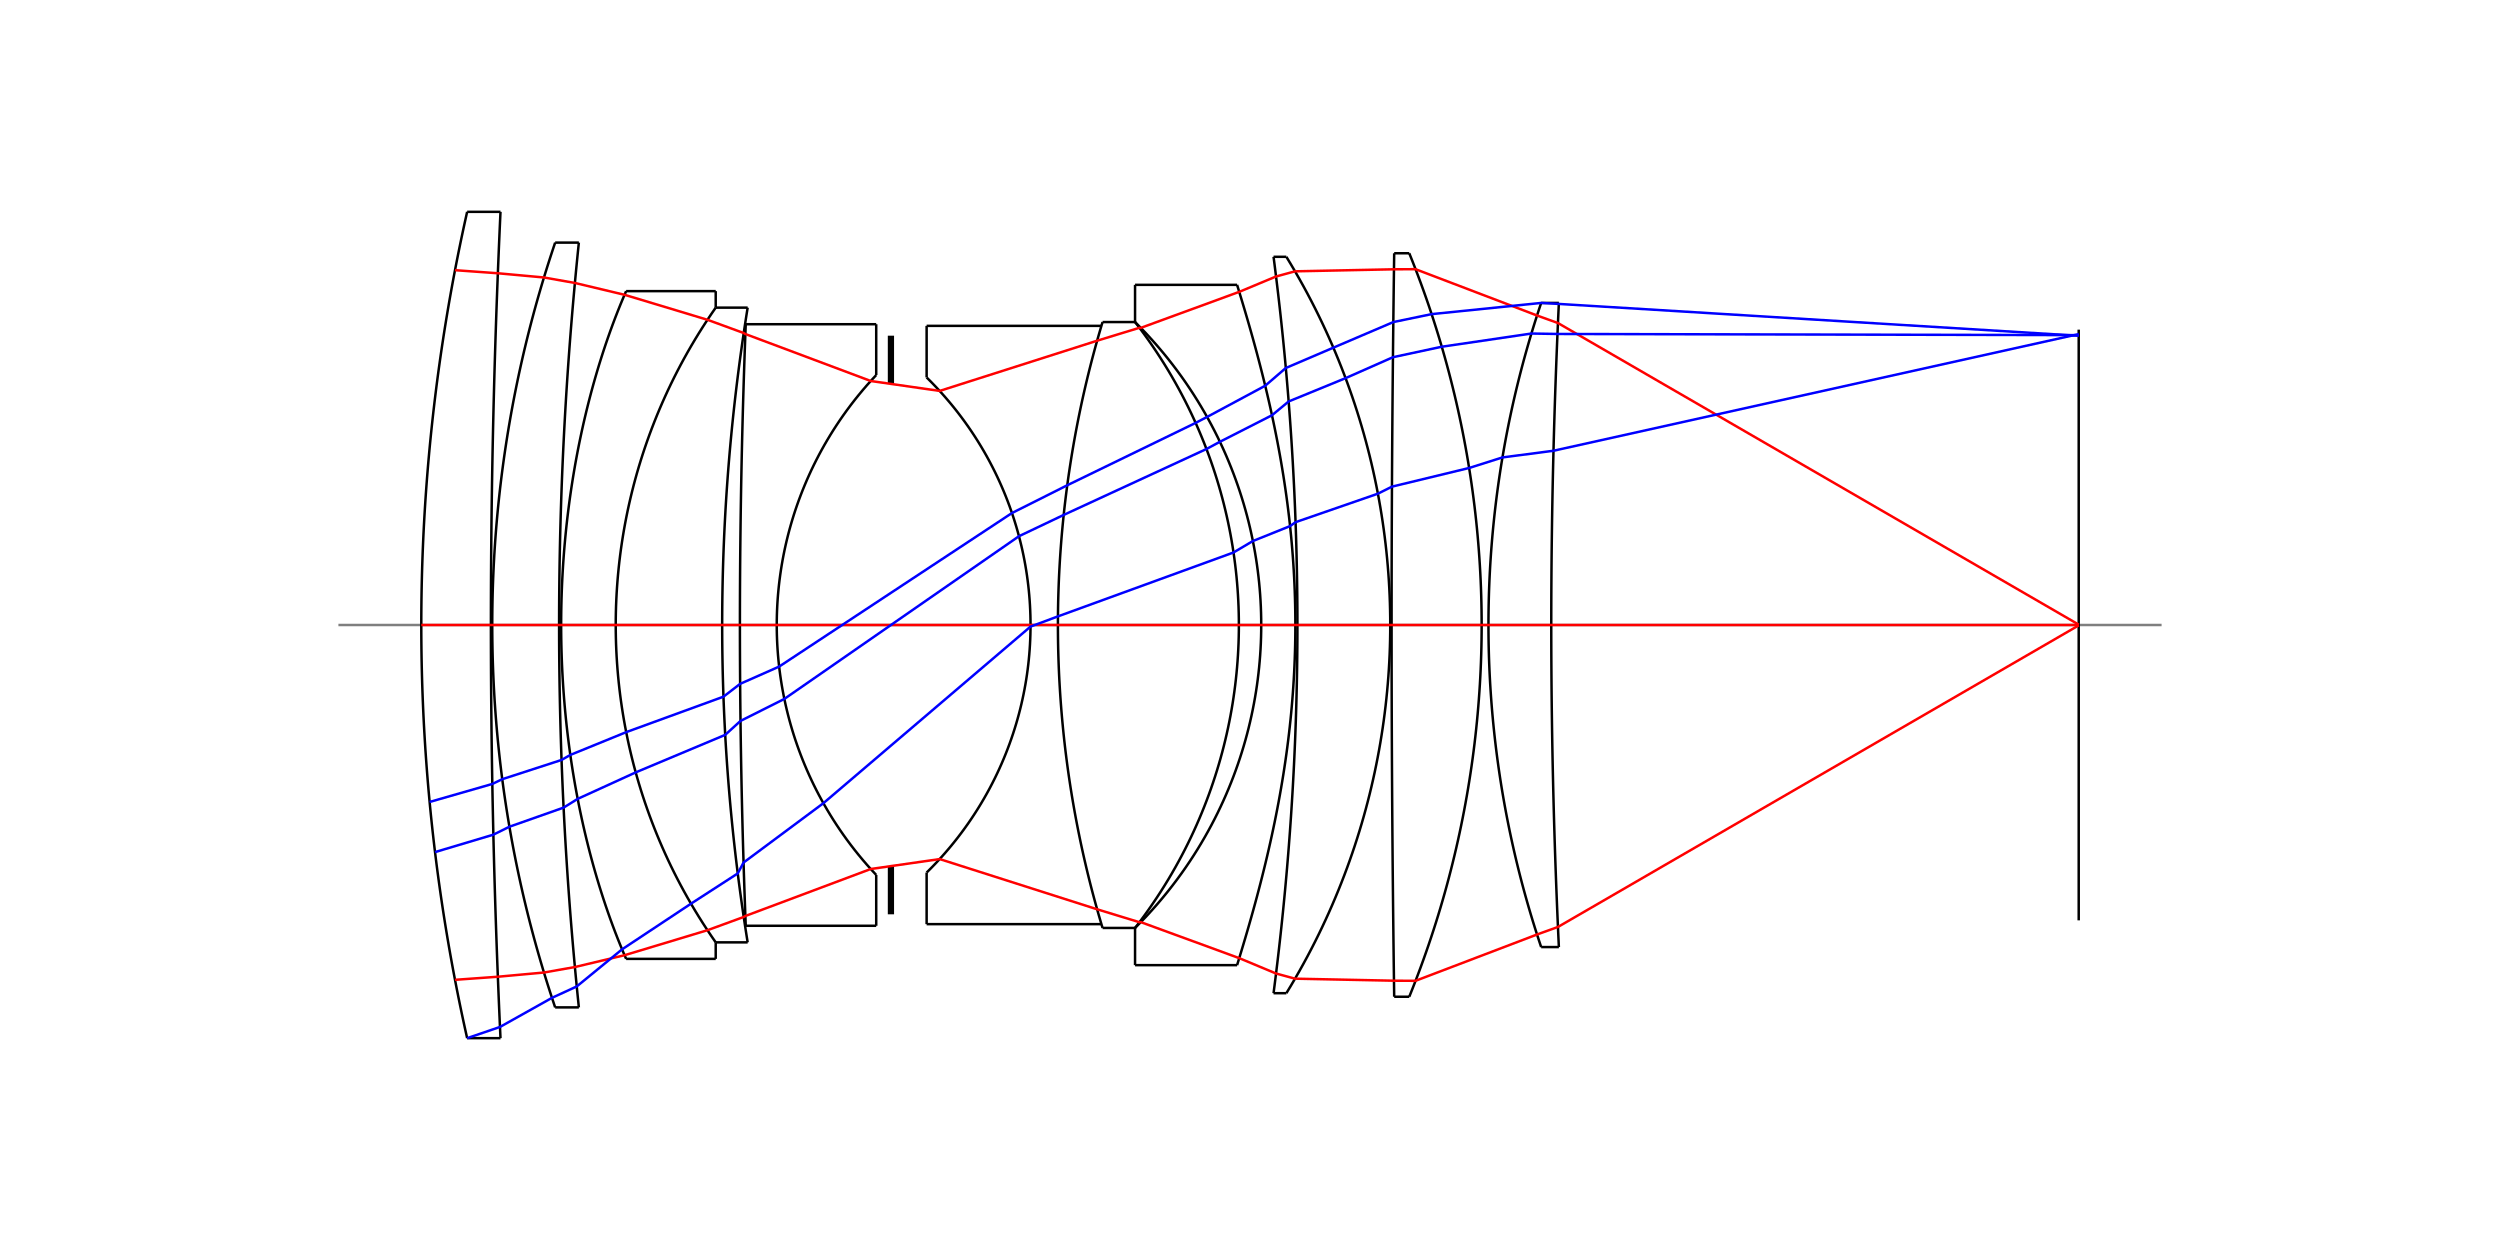
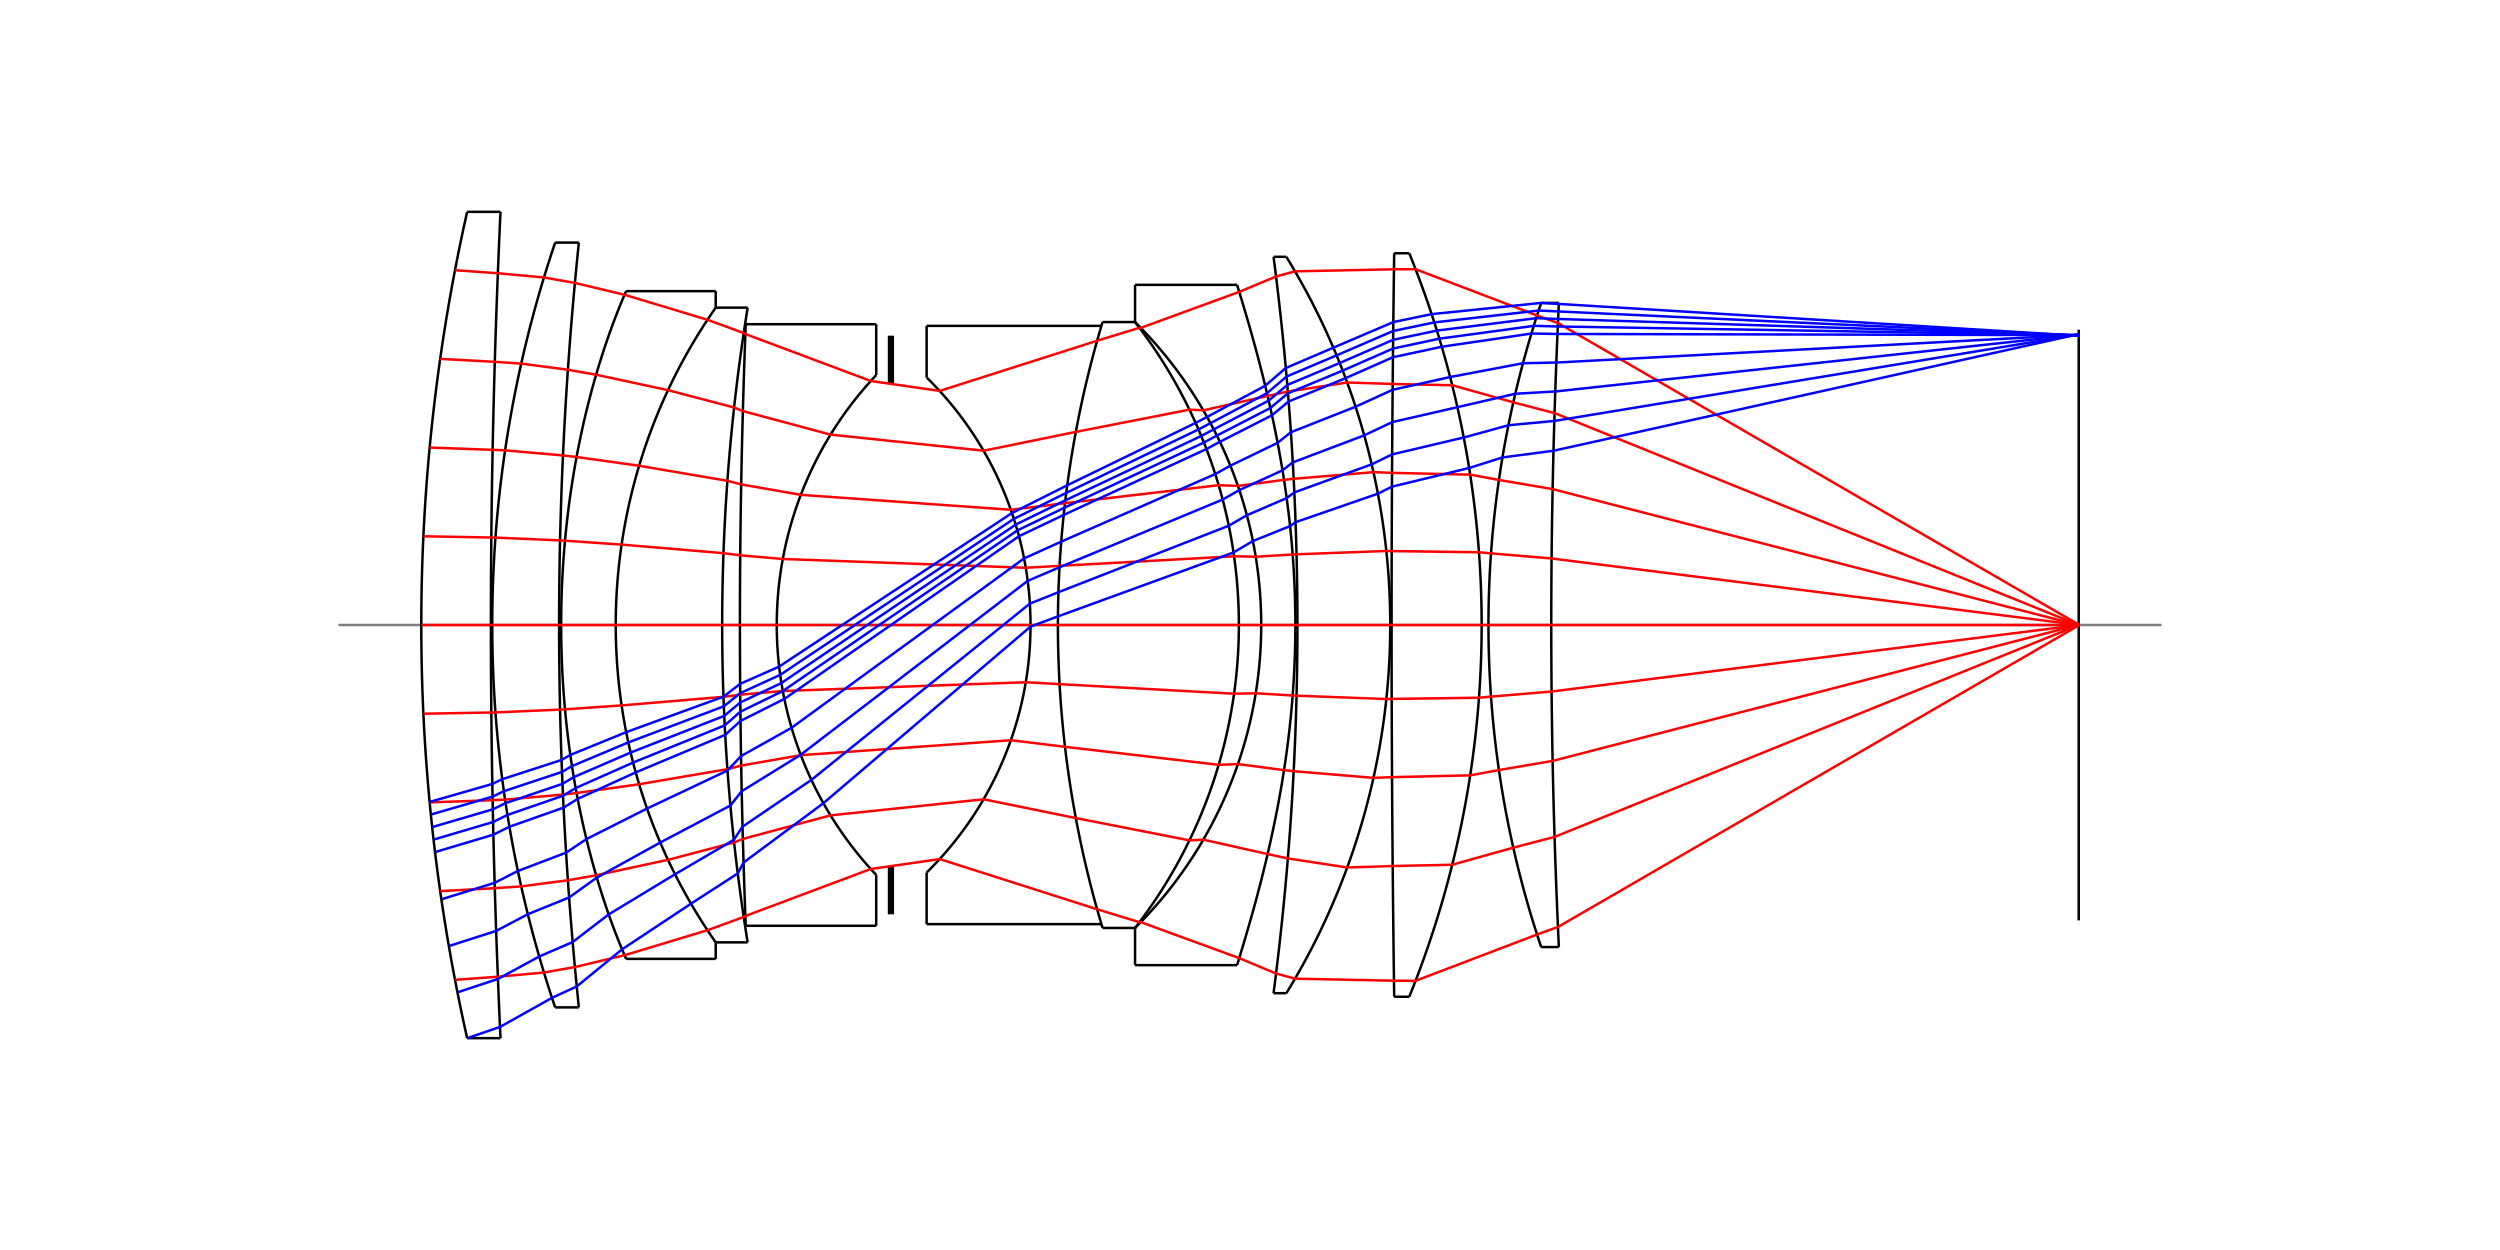
<svg xmlns="http://www.w3.org/2000/svg" width="1000px" height="500px" version="1.1">
  <rect x="0" y="0" width="1000" height="500" fill="#ffffff" />
  <defs>
    <g id="dot">
      <line x1="1" y1="1" x2="0" y2="0" />
    </g>
    <g id="cross">
      <line x1="-3" y1="0" x2="3" y2="0" />
      <line x1="0" y1="-3" x2="0" y2="3" />
    </g>
    <g id="square">
      <line x1="-3" y1="-3" x2="-3" y2="3" />
      <line x1="-3" y1="3" x2="3" y2="3" />
      <line x1="3" y1="3" x2="3" y2="-3" />
      <line x1="3" y1="-3" x2="-3" y2="-3" />
    </g>
    <g id="round">
      <ellipse cx="0" cy="0" rx="3" ry="3" fill="none" />
    </g>
    <g id="triangle">
      <line x1="0" y1="-3" x2="-3" y2="3" />
      <line x1="-3" y1="3" x2="3" y2="3" />
      <line x1="0" y1="-3" x2="3" y2="3" />
    </g>
  </defs>
  <line x1="135.365" y1="250" x2="864.635" y2="250" stroke="#7f7f7f" />
  <line x1="356.372" y1="153.563" x2="356.372" y2="134.275" stroke="#000000" stroke-width="2.5" />
  <line x1="356.372" y1="346.437" x2="356.372" y2="365.725" stroke="#000000" stroke-width="2.5" />
  <polyline fill="none" stroke="#000000" points="186.858,415.264 186.123,411.959 185.403,408.654 184.699,405.348 184.011,402.043 183.338,398.738 182.68,395.432 182.037,392.127 181.41,388.822 180.798,385.517 180.202,382.211 179.62,378.906 179.054,375.601 178.503,372.295 177.967,368.99 177.446,365.685 176.94,362.38 176.449,359.074 175.973,355.769 175.512,352.464 175.066,349.158 174.635,345.853 174.218,342.548 173.817,339.243 173.43,335.937 173.058,332.632 172.701,329.327 172.358,326.021 172.03,322.716 171.717,319.411 171.419,316.106 171.135,312.8 170.866,309.495 170.612,306.19 170.372,302.885 170.146,299.579 169.936,296.274 169.74,292.969 169.558,289.663 169.391,286.358 169.239,283.053 169.101,279.748 168.978,276.442 168.869,273.137 168.775,269.832 168.695,266.526 168.63,263.221 168.579,259.916 168.543,256.611 168.521,253.305 168.514,250 168.521,246.695 168.543,243.389 168.579,240.084 168.63,236.779 168.695,233.474 168.775,230.168 168.869,226.863 168.978,223.558 169.101,220.252 169.239,216.947 169.391,213.642 169.558,210.337 169.74,207.031 169.936,203.726 170.146,200.421 170.372,197.115 170.612,193.81 170.866,190.505 171.135,187.2 171.419,183.894 171.717,180.589 172.03,177.284 172.358,173.979 172.701,170.673 173.058,167.368 173.43,164.063 173.817,160.757 174.218,157.452 174.635,154.147 175.066,150.842 175.512,147.536 175.973,144.231 176.449,140.926 176.94,137.62 177.446,134.315 177.967,131.01 178.503,127.705 179.054,124.399 179.62,121.094 180.202,117.789 180.798,114.483 181.41,111.178 182.037,107.873 182.68,104.568 183.338,101.262 184.011,97.957 184.699,94.652 185.403,91.346 186.123,88.041 186.858,84.736 " />
  <polyline fill="none" stroke="#000000" points="200.195,415.264 200.043,411.959 199.894,408.654 199.748,405.348 199.605,402.043 199.466,398.738 199.329,395.432 199.196,392.127 199.065,388.822 198.938,385.517 198.814,382.211 198.692,378.906 198.574,375.601 198.459,372.295 198.347,368.99 198.238,365.685 198.132,362.38 198.029,359.074 197.93,355.769 197.833,352.464 197.739,349.158 197.649,345.853 197.562,342.548 197.477,339.243 197.396,335.937 197.318,332.632 197.242,329.327 197.17,326.021 197.101,322.716 197.035,319.411 196.972,316.106 196.913,312.8 196.856,309.495 196.802,306.19 196.752,302.885 196.704,299.579 196.66,296.274 196.618,292.969 196.58,289.663 196.545,286.358 196.512,283.053 196.483,279.748 196.457,276.442 196.434,273.137 196.414,269.832 196.397,266.526 196.384,263.221 196.373,259.916 196.365,256.611 196.361,253.305 196.359,250 196.361,246.695 196.365,243.389 196.373,240.084 196.384,236.779 196.397,233.474 196.414,230.168 196.434,226.863 196.457,223.558 196.483,220.252 196.512,216.947 196.545,213.642 196.58,210.337 196.618,207.031 196.66,203.726 196.704,200.421 196.752,197.115 196.802,193.81 196.856,190.505 196.913,187.2 196.972,183.894 197.035,180.589 197.101,177.284 197.17,173.979 197.242,170.673 197.318,167.368 197.396,164.063 197.477,160.757 197.562,157.452 197.649,154.147 197.739,150.842 197.833,147.536 197.93,144.231 198.029,140.926 198.132,137.62 198.238,134.315 198.347,131.01 198.459,127.705 198.574,124.399 198.692,121.094 198.814,117.789 198.938,114.483 199.065,111.178 199.196,107.873 199.329,104.568 199.466,101.262 199.605,97.957 199.748,94.652 199.894,91.346 200.043,88.041 200.195,84.736 " />
  <line x1="186.858" y1="84.736" x2="200.195" y2="84.736" stroke="#000000" />
  <line x1="186.858" y1="415.264" x2="200.195" y2="415.264" stroke="#000000" />
  <polyline fill="none" stroke="#000000" points="222.061,402.955 221.038,399.895 220.038,396.836 219.061,393.777 218.106,390.718 217.174,387.659 216.264,384.6 215.376,381.541 214.511,378.482 213.667,375.423 212.845,372.364 212.045,369.305 211.266,366.245 210.509,363.186 209.773,360.127 209.059,357.068 208.365,354.009 207.693,350.95 207.042,347.891 206.412,344.832 205.802,341.773 205.213,338.714 204.645,335.655 204.098,332.595 203.571,329.536 203.064,326.477 202.578,323.418 202.112,320.359 201.666,317.3 201.241,314.241 200.835,311.182 200.45,308.123 200.085,305.064 199.74,302.005 199.415,298.945 199.109,295.886 198.824,292.827 198.558,289.768 198.313,286.709 198.087,283.65 197.88,280.591 197.694,277.532 197.527,274.473 197.38,271.414 197.252,268.355 197.144,265.295 197.056,262.236 196.988,259.177 196.939,256.118 196.909,253.059 196.899,250 196.909,246.941 196.939,243.882 196.988,240.823 197.056,237.764 197.144,234.705 197.252,231.645 197.38,228.586 197.527,225.527 197.694,222.468 197.88,219.409 198.087,216.35 198.313,213.291 198.558,210.232 198.824,207.173 199.109,204.114 199.415,201.055 199.74,197.995 200.085,194.936 200.45,191.877 200.835,188.818 201.241,185.759 201.666,182.7 202.112,179.641 202.578,176.582 203.064,173.523 203.571,170.464 204.098,167.405 204.645,164.345 205.213,161.286 205.802,158.227 206.412,155.168 207.042,152.109 207.693,149.05 208.365,145.991 209.059,142.932 209.773,139.873 210.509,136.814 211.266,133.755 212.045,130.695 212.845,127.636 213.667,124.577 214.511,121.518 215.376,118.459 216.264,115.4 217.174,112.341 218.106,109.282 219.061,106.223 220.038,103.164 221.038,100.105 222.061,97.045 " />
  <polyline fill="none" stroke="#000000" points="231.541,402.955 231.227,399.895 230.919,396.836 230.618,393.777 230.324,390.718 230.036,387.659 229.754,384.6 229.478,381.541 229.209,378.482 228.947,375.423 228.69,372.364 228.44,369.305 228.197,366.245 227.959,363.186 227.729,360.127 227.504,357.068 227.286,354.009 227.074,350.95 226.869,347.891 226.67,344.832 226.477,341.773 226.291,338.714 226.111,335.655 225.937,332.595 225.77,329.536 225.609,326.477 225.454,323.418 225.305,320.359 225.163,317.3 225.028,314.241 224.898,311.182 224.775,308.123 224.658,305.064 224.548,302.005 224.444,298.945 224.346,295.886 224.255,292.827 224.169,289.768 224.091,286.709 224.018,283.65 223.952,280.591 223.892,277.532 223.838,274.473 223.791,271.414 223.75,268.355 223.715,265.295 223.687,262.236 223.665,259.177 223.649,256.118 223.64,253.059 223.636,250 223.64,246.941 223.649,243.882 223.665,240.823 223.687,237.764 223.715,234.705 223.75,231.645 223.791,228.586 223.838,225.527 223.892,222.468 223.952,219.409 224.018,216.35 224.091,213.291 224.169,210.232 224.255,207.173 224.346,204.114 224.444,201.055 224.548,197.995 224.658,194.936 224.775,191.877 224.898,188.818 225.028,185.759 225.163,182.7 225.305,179.641 225.454,176.582 225.609,173.523 225.77,170.464 225.937,167.405 226.111,164.345 226.291,161.286 226.477,158.227 226.67,155.168 226.869,152.109 227.074,149.05 227.286,145.991 227.504,142.932 227.729,139.873 227.959,136.814 228.197,133.755 228.44,130.695 228.69,127.636 228.947,124.577 229.209,121.518 229.478,118.459 229.754,115.4 230.036,112.341 230.324,109.282 230.618,106.223 230.919,103.164 231.227,100.105 231.541,97.045 " />
  <line x1="222.061" y1="97.045" x2="231.541" y2="97.045" stroke="#000000" />
  <line x1="222.061" y1="402.955" x2="231.541" y2="402.955" stroke="#000000" />
  <polyline fill="none" stroke="#000000" points="250.45,383.549 249.301,380.878 248.191,378.207 247.118,375.536 246.079,372.865 245.073,370.194 244.098,367.523 243.154,364.852 242.239,362.181 241.352,359.51 240.493,356.839 239.661,354.168 238.855,351.497 238.075,348.826 237.319,346.155 236.588,343.484 235.882,340.813 235.199,338.142 234.539,335.471 233.902,332.8 233.288,330.129 232.696,327.458 232.126,324.787 231.578,322.116 231.052,319.445 230.547,316.774 230.063,314.103 229.601,311.432 229.158,308.761 228.737,306.09 228.336,303.419 227.955,300.748 227.595,298.078 227.254,295.407 226.933,292.736 226.633,290.065 226.352,287.394 226.09,284.723 225.849,282.052 225.627,279.381 225.424,276.71 225.241,274.039 225.077,271.368 224.932,268.697 224.807,266.026 224.701,263.355 224.615,260.684 224.547,258.013 224.499,255.342 224.47,252.671 224.461,250 224.47,247.329 224.499,244.658 224.547,241.987 224.615,239.316 224.701,236.645 224.807,233.974 224.932,231.303 225.077,228.632 225.241,225.961 225.424,223.29 225.627,220.619 225.849,217.948 226.09,215.277 226.352,212.606 226.633,209.935 226.933,207.264 227.254,204.593 227.595,201.922 227.955,199.252 228.336,196.581 228.737,193.91 229.158,191.239 229.601,188.568 230.063,185.897 230.547,183.226 231.052,180.555 231.578,177.884 232.126,175.213 232.696,172.542 233.288,169.871 233.902,167.2 234.539,164.529 235.199,161.858 235.882,159.187 236.588,156.516 237.319,153.845 238.075,151.174 238.855,148.503 239.661,145.832 240.493,143.161 241.352,140.49 242.239,137.819 243.154,135.148 244.098,132.477 245.073,129.806 246.079,127.135 247.118,124.464 248.191,121.793 249.301,119.122 250.45,116.451 " />
  <polyline fill="none" stroke="#000000" points="286.284,376.944 284.534,374.405 282.836,371.866 281.187,369.327 279.588,366.788 278.035,364.249 276.529,361.71 275.069,359.171 273.652,356.633 272.279,354.094 270.948,351.555 269.658,349.016 268.409,346.477 267.2,343.938 266.031,341.399 264.9,338.86 263.806,336.322 262.75,333.783 261.731,331.244 260.748,328.705 259.8,326.166 258.888,323.627 258.01,321.088 257.166,318.55 256.357,316.011 255.581,313.472 254.838,310.933 254.127,308.394 253.45,305.855 252.804,303.316 252.19,300.777 251.608,298.239 251.057,295.7 250.537,293.161 250.048,290.622 249.589,288.083 249.161,285.544 248.764,283.005 248.396,280.466 248.058,277.928 247.75,275.389 247.472,272.85 247.224,270.311 247.005,267.772 246.815,265.233 246.654,262.694 246.523,260.155 246.421,257.617 246.349,255.078 246.305,252.539 246.29,250 246.305,247.461 246.349,244.922 246.421,242.383 246.523,239.845 246.654,237.306 246.815,234.767 247.005,232.228 247.224,229.689 247.472,227.15 247.75,224.611 248.058,222.072 248.396,219.534 248.764,216.995 249.161,214.456 249.589,211.917 250.048,209.378 250.537,206.839 251.057,204.3 251.608,201.761 252.19,199.223 252.804,196.684 253.45,194.145 254.127,191.606 254.838,189.067 255.581,186.528 256.357,183.989 257.166,181.45 258.01,178.912 258.888,176.373 259.8,173.834 260.748,171.295 261.731,168.756 262.75,166.217 263.806,163.678 264.9,161.14 266.031,158.601 267.2,156.062 268.409,153.523 269.658,150.984 270.948,148.445 272.279,145.906 273.652,143.367 275.069,140.829 276.529,138.29 278.035,135.751 279.588,133.212 281.187,130.673 282.836,128.134 284.534,125.595 286.284,123.056 " />
  <line x1="286.284" y1="123.056" x2="286.284" y2="116.451" stroke="#000000" />
  <line x1="286.284" y1="376.944" x2="286.284" y2="383.549" stroke="#000000" />
  <polyline fill="none" stroke="#000000" points="299.061,376.944 298.655,374.405 298.258,371.866 297.868,369.327 297.487,366.788 297.115,364.249 296.75,361.71 296.395,359.171 296.047,356.633 295.708,354.094 295.377,351.555 295.054,349.016 294.74,346.477 294.434,343.938 294.136,341.399 293.847,338.86 293.565,336.322 293.292,333.783 293.028,331.244 292.771,328.705 292.523,326.166 292.283,323.627 292.051,321.088 291.827,318.55 291.612,316.011 291.405,313.472 291.205,310.933 291.015,308.394 290.832,305.855 290.657,303.316 290.491,300.777 290.332,298.239 290.182,295.7 290.04,293.161 289.906,290.622 289.781,288.083 289.663,285.544 289.554,283.005 289.452,280.466 289.359,277.928 289.274,275.389 289.197,272.85 289.128,270.311 289.067,267.772 289.015,265.233 288.97,262.694 288.933,260.155 288.905,257.617 288.885,255.078 288.873,252.539 288.869,250 288.873,247.461 288.885,244.922 288.905,242.383 288.933,239.845 288.97,237.306 289.015,234.767 289.067,232.228 289.128,229.689 289.197,227.15 289.274,224.611 289.359,222.072 289.452,219.534 289.554,216.995 289.663,214.456 289.781,211.917 289.906,209.378 290.04,206.839 290.182,204.3 290.332,201.761 290.491,199.223 290.657,196.684 290.832,194.145 291.015,191.606 291.205,189.067 291.405,186.528 291.612,183.989 291.827,181.45 292.051,178.912 292.283,176.373 292.523,173.834 292.771,171.295 293.028,168.756 293.292,166.217 293.565,163.678 293.847,161.14 294.136,158.601 294.434,156.062 294.74,153.523 295.054,150.984 295.377,148.445 295.708,145.906 296.047,143.367 296.395,140.829 296.75,138.29 297.115,135.751 297.487,133.212 297.868,130.673 298.258,128.134 298.655,125.595 299.061,123.056 " />
  <line x1="250.45" y1="116.451" x2="286.284" y2="116.451" stroke="#000000" />
  <line x1="250.45" y1="383.549" x2="286.284" y2="383.549" stroke="#000000" />
  <line x1="286.284" y1="123.056" x2="299.061" y2="123.056" stroke="#000000" />
  <line x1="286.284" y1="376.944" x2="299.061" y2="376.944" stroke="#000000" />
  <polyline fill="none" stroke="#000000" points="298.298,370.311 298.205,367.905 298.115,365.499 298.026,363.092 297.939,360.686 297.854,358.28 297.771,355.874 297.69,353.468 297.611,351.061 297.533,348.655 297.458,346.249 297.384,343.843 297.312,341.436 297.242,339.03 297.174,336.624 297.108,334.218 297.043,331.812 296.981,329.405 296.92,326.999 296.861,324.593 296.805,322.187 296.75,319.78 296.696,317.374 296.645,314.968 296.596,312.562 296.548,310.156 296.502,307.749 296.458,305.343 296.416,302.937 296.376,300.531 296.338,298.124 296.302,295.718 296.267,293.312 296.235,290.906 296.204,288.5 296.175,286.093 296.148,283.687 296.123,281.281 296.099,278.875 296.078,276.468 296.058,274.062 296.041,271.656 296.025,269.25 296.011,266.844 295.999,264.437 295.988,262.031 295.98,259.625 295.973,257.219 295.969,254.812 295.966,252.406 295.965,250 295.966,247.594 295.969,245.188 295.973,242.781 295.98,240.375 295.988,237.969 295.999,235.563 296.011,233.156 296.025,230.75 296.041,228.344 296.058,225.938 296.078,223.532 296.099,221.125 296.123,218.719 296.148,216.313 296.175,213.907 296.204,211.5 296.235,209.094 296.267,206.688 296.302,204.282 296.338,201.876 296.376,199.469 296.416,197.063 296.458,194.657 296.502,192.251 296.548,189.844 296.596,187.438 296.645,185.032 296.696,182.626 296.75,180.22 296.805,177.813 296.861,175.407 296.92,173.001 296.981,170.595 297.043,168.188 297.108,165.782 297.174,163.376 297.242,160.97 297.312,158.564 297.384,156.157 297.458,153.751 297.533,151.345 297.611,148.939 297.69,146.532 297.771,144.126 297.854,141.72 297.939,139.314 298.026,136.908 298.115,134.501 298.205,132.095 298.298,129.689 " />
  <polyline fill="none" stroke="#000000" points="350.486,349.977 348.63,347.978 346.842,345.978 345.119,343.979 343.458,341.979 341.856,339.98 340.311,337.98 338.819,335.98 337.381,333.981 335.992,331.981 334.653,329.982 333.36,327.982 332.114,325.983 330.911,323.983 329.752,321.984 328.634,319.984 327.557,317.985 326.52,315.985 325.522,313.985 324.562,311.986 323.639,309.986 322.752,307.987 321.901,305.987 321.085,303.988 320.303,301.988 319.555,299.989 318.84,297.989 318.157,295.99 317.507,293.99 316.889,291.99 316.302,289.991 315.746,287.991 315.22,285.992 314.725,283.992 314.259,281.993 313.823,279.993 313.417,277.994 313.039,275.994 312.69,273.995 312.37,271.995 312.079,269.995 311.815,267.996 311.58,265.996 311.373,263.997 311.194,261.997 311.042,259.998 310.918,257.998 310.822,255.999 310.753,253.999 310.712,252 310.698,250 310.712,248 310.753,246.001 310.822,244.001 310.918,242.002 311.042,240.002 311.194,238.003 311.373,236.003 311.58,234.004 311.815,232.004 312.079,230.005 312.37,228.005 312.69,226.005 313.039,224.006 313.417,222.006 313.823,220.007 314.259,218.007 314.725,216.008 315.22,214.008 315.746,212.009 316.302,210.009 316.889,208.01 317.507,206.01 318.157,204.01 318.84,202.011 319.555,200.011 320.303,198.012 321.085,196.012 321.901,194.013 322.752,192.013 323.639,190.014 324.562,188.014 325.522,186.015 326.52,184.015 327.557,182.015 328.634,180.016 329.752,178.016 330.911,176.017 332.114,174.017 333.36,172.018 334.653,170.018 335.992,168.019 337.381,166.019 338.819,164.02 340.311,162.02 341.856,160.02 343.458,158.021 345.119,156.021 346.842,154.022 348.63,152.022 350.486,150.023 " />
  <line x1="350.486" y1="150.023" x2="350.486" y2="129.689" stroke="#000000" />
  <line x1="350.486" y1="349.977" x2="350.486" y2="370.311" stroke="#000000" />
  <line x1="298.298" y1="129.689" x2="350.486" y2="129.689" stroke="#000000" />
  <line x1="298.298" y1="370.311" x2="350.486" y2="370.311" stroke="#000000" />
  <polyline fill="none" stroke="#000000" points="370.651,349.022 372.629,347.042 374.529,345.061 376.356,343.081 378.113,341.1 379.805,339.12 381.433,337.139 383.002,335.159 384.513,333.178 385.969,331.198 387.372,329.218 388.724,327.237 390.027,325.257 391.282,323.276 392.491,321.296 393.655,319.315 394.776,317.335 395.854,315.355 396.891,313.374 397.888,311.394 398.845,309.413 399.765,307.433 400.647,305.452 401.492,303.472 402.301,301.491 403.075,299.511 403.814,297.531 404.52,295.55 405.191,293.57 405.83,291.589 406.436,289.609 407.01,287.628 407.552,285.648 408.063,283.667 408.543,281.687 408.992,279.707 409.411,277.726 409.8,275.746 410.159,273.765 410.489,271.785 410.789,269.804 411.06,267.824 411.302,265.844 411.515,263.863 411.7,261.883 411.856,259.902 411.983,257.922 412.082,255.941 412.153,253.961 412.195,251.98 412.209,250 412.195,248.02 412.153,246.039 412.082,244.059 411.983,242.078 411.856,240.098 411.7,238.117 411.515,236.137 411.302,234.156 411.06,232.176 410.789,230.196 410.489,228.215 410.159,226.235 409.8,224.254 409.411,222.274 408.992,220.293 408.543,218.313 408.063,216.333 407.552,214.352 407.01,212.372 406.436,210.391 405.83,208.411 405.191,206.43 404.52,204.45 403.814,202.469 403.075,200.489 402.301,198.509 401.492,196.528 400.647,194.548 399.765,192.567 398.845,190.587 397.888,188.606 396.891,186.626 395.854,184.645 394.776,182.665 393.655,180.685 392.491,178.704 391.282,176.724 390.027,174.743 388.724,172.763 387.372,170.782 385.969,168.802 384.513,166.822 383.002,164.841 381.433,162.861 379.805,160.88 378.113,158.9 376.356,156.919 374.529,154.939 372.629,152.958 370.651,150.978 " />
  <line x1="370.651" y1="150.978" x2="370.651" y2="130.344" stroke="#000000" />
  <line x1="370.651" y1="349.022" x2="370.651" y2="369.656" stroke="#000000" />
  <polyline fill="none" stroke="#000000" points="441.02,371.179 440.298,368.756 439.592,366.332 438.902,363.908 438.227,361.485 437.567,359.061 436.924,356.638 436.295,354.214 435.683,351.79 435.085,349.367 434.503,346.943 433.936,344.52 433.383,342.096 432.846,339.673 432.324,337.249 431.817,334.825 431.325,332.402 430.848,329.978 430.385,327.555 429.937,325.131 429.504,322.707 429.086,320.284 428.682,317.86 428.292,315.437 427.918,313.013 427.557,310.59 427.211,308.166 426.879,305.742 426.562,303.319 426.259,300.895 425.971,298.472 425.696,296.048 425.436,293.624 425.19,291.201 424.959,288.777 424.741,286.354 424.538,283.93 424.348,281.507 424.173,279.083 424.012,276.659 423.865,274.236 423.732,271.812 423.613,269.389 423.508,266.965 423.417,264.541 423.34,262.118 423.277,259.694 423.228,257.271 423.193,254.847 423.172,252.424 423.165,250 423.172,247.576 423.193,245.153 423.228,242.729 423.277,240.306 423.34,237.882 423.417,235.459 423.508,233.035 423.613,230.611 423.732,228.188 423.865,225.764 424.012,223.341 424.173,220.917 424.348,218.493 424.538,216.07 424.741,213.646 424.959,211.223 425.19,208.799 425.436,206.376 425.696,203.952 425.971,201.528 426.259,199.105 426.562,196.681 426.879,194.258 427.211,191.834 427.557,189.41 427.918,186.987 428.292,184.563 428.682,182.14 429.086,179.716 429.504,177.293 429.937,174.869 430.385,172.445 430.848,170.022 431.325,167.598 431.817,165.175 432.324,162.751 432.846,160.327 433.383,157.904 433.936,155.48 434.503,153.057 435.085,150.633 435.683,148.21 436.295,145.786 436.924,143.362 437.567,140.939 438.227,138.515 438.902,136.092 439.592,133.668 440.298,131.244 441.02,128.821 " />
  <polyline fill="none" stroke="#000000" points="454.02,371.179 455.872,368.756 457.667,366.332 459.404,363.908 461.088,361.485 462.718,359.061 464.297,356.638 465.826,354.214 467.307,351.79 468.741,349.367 470.128,346.943 471.471,344.52 472.769,342.096 474.025,339.673 475.239,337.249 476.411,334.825 477.543,332.402 478.636,329.978 479.69,327.555 480.705,325.131 481.683,322.707 482.624,320.284 483.528,317.86 484.397,315.437 485.23,313.013 486.028,310.59 486.792,308.166 487.521,305.742 488.217,303.319 488.88,300.895 489.51,298.472 490.107,296.048 490.672,293.624 491.205,291.201 491.705,288.777 492.175,286.354 492.613,283.93 493.02,281.507 493.396,279.083 493.741,276.659 494.056,274.236 494.341,271.812 494.595,269.389 494.819,266.965 495.012,264.541 495.176,262.118 495.31,259.694 495.415,257.271 495.489,254.847 495.534,252.424 495.548,250 495.534,247.576 495.489,245.153 495.415,242.729 495.31,240.306 495.176,237.882 495.012,235.459 494.819,233.035 494.595,230.611 494.341,228.188 494.056,225.764 493.741,223.341 493.396,220.917 493.02,218.493 492.613,216.07 492.175,213.646 491.705,211.223 491.205,208.799 490.672,206.376 490.107,203.952 489.51,201.528 488.88,199.105 488.217,196.681 487.521,194.258 486.792,191.834 486.028,189.41 485.23,186.987 484.397,184.563 483.528,182.14 482.624,179.716 481.683,177.293 480.705,174.869 479.69,172.445 478.636,170.022 477.543,167.598 476.411,165.175 475.239,162.751 474.025,160.327 472.769,157.904 471.471,155.48 470.128,153.057 468.741,150.633 467.307,148.21 465.826,145.786 464.297,143.362 462.718,140.939 461.088,138.515 459.404,136.092 457.667,133.668 455.872,131.244 454.02,128.821 " />
  <line x1="370.651" y1="130.344" x2="440.565" y2="130.344" stroke="#000000" />
  <line x1="370.651" y1="369.656" x2="440.565" y2="369.656" stroke="#000000" />
  <line x1="441.02" y1="128.821" x2="454.02" y2="128.821" stroke="#000000" />
  <line x1="441.02" y1="371.179" x2="454.02" y2="371.179" stroke="#000000" />
  <polyline fill="none" stroke="#000000" points="454.02,371.179 456.414,368.756 458.716,366.332 460.929,363.908 463.059,361.485 465.11,359.061 467.086,356.638 468.989,354.214 470.823,351.79 472.59,349.367 474.293,346.943 475.935,344.52 477.517,342.096 479.041,339.673 480.51,337.249 481.924,334.825 483.285,332.402 484.596,329.978 485.856,327.555 487.068,325.131 488.232,322.707 489.35,320.284 490.423,317.86 491.45,315.437 492.434,313.013 493.376,310.59 494.275,308.166 495.133,305.742 495.95,303.319 496.726,300.895 497.464,298.472 498.162,296.048 498.822,293.624 499.443,291.201 500.027,288.777 500.574,286.354 501.084,283.93 501.557,281.507 501.994,279.083 502.395,276.659 502.761,274.236 503.091,271.812 503.385,269.389 503.645,266.965 503.869,264.541 504.059,262.118 504.214,259.694 504.335,257.271 504.421,254.847 504.473,252.424 504.49,250 504.473,247.576 504.421,245.153 504.335,242.729 504.214,240.306 504.059,237.882 503.869,235.459 503.645,233.035 503.385,230.611 503.091,228.188 502.761,225.764 502.395,223.341 501.994,220.917 501.557,218.493 501.084,216.07 500.574,213.646 500.027,211.223 499.443,208.799 498.822,206.376 498.162,203.952 497.464,201.528 496.726,199.105 495.95,196.681 495.133,194.258 494.275,191.834 493.376,189.41 492.434,186.987 491.45,184.563 490.423,182.14 489.35,179.716 488.232,177.293 487.068,174.869 485.856,172.445 484.596,170.022 483.285,167.598 481.924,165.175 480.51,162.751 479.041,160.327 477.517,157.904 475.935,155.48 474.293,153.057 472.59,150.633 470.823,148.21 468.989,145.786 467.086,143.362 465.11,140.939 463.059,138.515 460.929,136.092 458.716,133.668 456.414,131.244 454.02,128.821 " />
  <polyline fill="none" stroke="#000000" points="494.832,386.06 495.666,383.338 496.492,380.617 497.31,377.896 498.118,375.175 498.916,372.454 499.702,369.733 500.476,367.011 501.239,364.29 501.988,361.569 502.724,358.848 503.446,356.127 504.155,353.405 504.848,350.684 505.528,347.963 506.192,345.242 506.84,342.521 507.473,339.799 508.09,337.078 508.691,334.357 509.275,331.636 509.843,328.915 510.393,326.193 510.926,323.472 511.442,320.751 511.939,318.03 512.419,315.309 512.88,312.587 513.323,309.866 513.747,307.145 514.152,304.424 514.539,301.703 514.906,298.981 515.253,296.26 515.582,293.539 515.891,290.818 516.18,288.097 516.45,285.376 516.7,282.654 516.93,279.933 517.14,277.212 517.33,274.491 517.5,271.77 517.651,269.048 517.781,266.327 517.891,263.606 517.982,260.885 518.052,258.164 518.102,255.442 518.132,252.721 518.142,250 518.132,247.279 518.102,244.558 518.052,241.836 517.982,239.115 517.891,236.394 517.781,233.673 517.651,230.952 517.5,228.23 517.33,225.509 517.14,222.788 516.93,220.067 516.7,217.346 516.45,214.624 516.18,211.903 515.891,209.182 515.582,206.461 515.253,203.74 514.906,201.019 514.539,198.297 514.152,195.576 513.747,192.855 513.323,190.134 512.88,187.413 512.419,184.691 511.939,181.97 511.442,179.249 510.926,176.528 510.393,173.807 509.843,171.085 509.275,168.364 508.691,165.643 508.09,162.922 507.473,160.201 506.84,157.479 506.192,154.758 505.528,152.037 504.848,149.316 504.155,146.595 503.446,143.873 502.724,141.152 501.988,138.431 501.239,135.71 500.476,132.989 499.702,130.267 498.916,127.546 498.118,124.825 497.31,122.104 496.492,119.383 495.666,116.662 494.832,113.94 " />
  <line x1="454.02" y1="128.821" x2="454.02" y2="113.94" stroke="#000000" />
  <line x1="454.02" y1="371.179" x2="454.02" y2="386.06" stroke="#000000" />
  <line x1="454.02" y1="113.94" x2="494.832" y2="113.94" stroke="#000000" />
  <line x1="454.02" y1="386.06" x2="494.832" y2="386.06" stroke="#000000" />
  <polyline fill="none" stroke="#000000" points="509.42,397.277 509.8,394.332 510.171,391.386 510.535,388.441 510.892,385.495 511.24,382.55 511.581,379.604 511.914,376.659 512.239,373.713 512.556,370.768 512.866,367.822 513.168,364.876 513.462,361.931 513.749,358.985 514.028,356.04 514.299,353.094 514.562,350.149 514.818,347.203 515.066,344.258 515.306,341.312 515.539,338.366 515.764,335.421 515.981,332.475 516.191,329.53 516.393,326.584 516.587,323.639 516.774,320.693 516.953,317.748 517.125,314.802 517.288,311.857 517.444,308.911 517.593,305.965 517.734,303.02 517.867,300.074 517.993,297.129 518.111,294.183 518.221,291.238 518.324,288.292 518.419,285.347 518.506,282.401 518.586,279.455 518.658,276.51 518.723,273.564 518.78,270.619 518.83,267.673 518.871,264.728 518.906,261.782 518.932,258.837 518.951,255.891 518.963,252.946 518.966,250 518.963,247.054 518.951,244.109 518.932,241.163 518.906,238.218 518.871,235.272 518.83,232.327 518.78,229.381 518.723,226.436 518.658,223.49 518.586,220.545 518.506,217.599 518.419,214.653 518.324,211.708 518.221,208.762 518.111,205.817 517.993,202.871 517.867,199.926 517.734,196.98 517.593,194.035 517.444,191.089 517.288,188.143 517.125,185.198 516.953,182.252 516.774,179.307 516.587,176.361 516.393,173.416 516.191,170.47 515.981,167.525 515.764,164.579 515.539,161.634 515.306,158.688 515.066,155.742 514.818,152.797 514.562,149.851 514.299,146.906 514.028,143.96 513.749,141.015 513.462,138.069 513.168,135.124 512.866,132.178 512.556,129.232 512.239,126.287 511.914,123.341 511.581,120.396 511.24,117.45 510.892,114.505 510.535,111.559 510.171,108.614 509.8,105.668 509.42,102.723 " />
  <polyline fill="none" stroke="#000000" points="514.545,397.277 516.326,394.332 518.059,391.386 519.744,388.441 521.382,385.495 522.975,382.55 524.523,379.604 526.026,376.659 527.487,373.713 528.905,370.768 530.282,367.822 531.617,364.876 532.912,361.931 534.167,358.985 535.383,356.04 536.56,353.094 537.699,350.149 538.801,347.203 539.865,344.258 540.892,341.312 541.883,338.366 542.838,335.421 543.757,332.475 544.641,329.53 545.49,326.584 546.305,323.639 547.085,320.693 547.832,317.748 548.544,314.802 549.224,311.857 549.87,308.911 550.483,305.965 551.064,303.02 551.612,300.074 552.128,297.129 552.611,294.183 553.063,291.238 553.483,288.292 553.871,285.347 554.228,282.401 554.553,279.455 554.847,276.51 555.11,273.564 555.342,270.619 555.542,267.673 555.712,264.728 555.851,261.782 555.958,258.837 556.035,255.891 556.082,252.946 556.097,250 556.082,247.054 556.035,244.109 555.958,241.163 555.851,238.218 555.712,235.272 555.542,232.327 555.342,229.381 555.11,226.436 554.847,223.49 554.553,220.545 554.228,217.599 553.871,214.653 553.483,211.708 553.063,208.762 552.611,205.817 552.128,202.871 551.612,199.926 551.064,196.98 550.483,194.035 549.87,191.089 549.224,188.143 548.544,185.198 547.832,182.252 547.085,179.307 546.305,176.361 545.49,173.416 544.641,170.47 543.757,167.525 542.838,164.579 541.883,161.634 540.892,158.688 539.865,155.742 538.801,152.797 537.699,149.851 536.56,146.906 535.383,143.96 534.167,141.015 532.912,138.069 531.617,135.124 530.282,132.178 528.905,129.232 527.487,126.287 526.026,123.341 524.523,120.396 522.975,117.45 521.382,114.505 519.744,111.559 518.059,108.614 516.326,105.668 514.545,102.723 " />
  <line x1="509.42" y1="102.723" x2="514.545" y2="102.723" stroke="#000000" />
  <line x1="509.42" y1="397.277" x2="514.545" y2="397.277" stroke="#000000" />
  <polyline fill="none" stroke="#000000" points="557.677,398.697 557.636,395.723 557.596,392.749 557.556,389.775 557.517,386.801 557.48,383.827 557.443,380.853 557.406,377.879 557.371,374.905 557.337,371.931 557.303,368.957 557.27,365.983 557.238,363.01 557.207,360.036 557.176,357.062 557.147,354.088 557.118,351.114 557.09,348.14 557.063,345.166 557.037,342.192 557.012,339.218 556.987,336.244 556.963,333.27 556.941,330.296 556.919,327.322 556.897,324.348 556.877,321.374 556.857,318.4 556.839,315.427 556.821,312.453 556.804,309.479 556.788,306.505 556.772,303.531 556.758,300.557 556.744,297.583 556.731,294.609 556.719,291.635 556.708,288.661 556.697,285.687 556.688,282.713 556.679,279.739 556.671,276.765 556.664,273.791 556.658,270.818 556.652,267.844 556.648,264.87 556.644,261.896 556.641,258.922 556.639,255.948 556.638,252.974 556.637,250 556.638,247.026 556.639,244.052 556.641,241.078 556.644,238.104 556.648,235.13 556.652,232.156 556.658,229.182 556.664,226.209 556.671,223.235 556.679,220.261 556.688,217.287 556.697,214.313 556.708,211.339 556.719,208.365 556.731,205.391 556.744,202.417 556.758,199.443 556.772,196.469 556.788,193.495 556.804,190.521 556.821,187.547 556.839,184.573 556.857,181.6 556.877,178.626 556.897,175.652 556.919,172.678 556.941,169.704 556.963,166.73 556.987,163.756 557.012,160.782 557.037,157.808 557.063,154.834 557.09,151.86 557.118,148.886 557.147,145.912 557.176,142.938 557.207,139.964 557.238,136.99 557.27,134.017 557.303,131.043 557.337,128.069 557.371,125.095 557.406,122.121 557.443,119.147 557.48,116.173 557.517,113.199 557.556,110.225 557.596,107.251 557.636,104.277 557.677,101.303 " />
  <polyline fill="none" stroke="#000000" points="563.707,398.697 564.897,395.723 566.059,392.749 567.193,389.775 568.301,386.801 569.381,383.827 570.435,380.853 571.462,377.879 572.462,374.905 573.437,371.931 574.386,368.957 575.309,365.983 576.206,363.01 577.078,360.036 577.925,357.062 578.747,354.088 579.544,351.114 580.316,348.14 581.064,345.166 581.788,342.192 582.487,339.218 583.162,336.244 583.813,333.27 584.44,330.296 585.044,327.322 585.624,324.348 586.18,321.374 586.713,318.4 587.222,315.427 587.708,312.453 588.171,309.479 588.611,306.505 589.028,303.531 589.422,300.557 589.793,297.583 590.141,294.609 590.467,291.635 590.77,288.661 591.05,285.687 591.307,282.713 591.542,279.739 591.755,276.765 591.945,273.791 592.113,270.818 592.258,267.844 592.381,264.87 592.481,261.896 592.559,258.922 592.615,255.948 592.649,252.974 592.66,250 592.649,247.026 592.615,244.052 592.559,241.078 592.481,238.104 592.381,235.13 592.258,232.156 592.113,229.182 591.945,226.209 591.755,223.235 591.542,220.261 591.307,217.287 591.05,214.313 590.77,211.339 590.467,208.365 590.141,205.391 589.793,202.417 589.422,199.443 589.028,196.469 588.611,193.495 588.171,190.521 587.708,187.547 587.222,184.573 586.713,181.6 586.18,178.626 585.624,175.652 585.044,172.678 584.44,169.704 583.813,166.73 583.162,163.756 582.487,160.782 581.788,157.808 581.064,154.834 580.316,151.86 579.544,148.886 578.747,145.912 577.925,142.938 577.078,139.964 576.206,136.99 575.309,134.017 574.386,131.043 573.437,128.069 572.462,125.095 571.462,122.121 570.435,119.147 569.381,116.173 568.301,113.199 567.193,110.225 566.059,107.251 564.897,104.277 563.707,101.303 " />
  <line x1="557.677" y1="101.303" x2="563.707" y2="101.303" stroke="#000000" />
  <line x1="557.677" y1="398.697" x2="563.707" y2="398.697" stroke="#000000" />
  <polyline fill="none" stroke="#000000" points="616.464,378.827 615.607,376.25 614.77,373.674 613.951,371.097 613.151,368.521 612.371,365.944 611.608,363.368 610.865,360.791 610.14,358.215 609.433,355.638 608.744,353.061 608.074,350.485 607.422,347.908 606.787,345.332 606.171,342.755 605.572,340.179 604.991,337.602 604.428,335.026 603.882,332.449 603.354,329.873 602.844,327.296 602.35,324.72 601.874,322.143 601.415,319.566 600.974,316.99 600.549,314.413 600.142,311.837 599.752,309.26 599.378,306.684 599.022,304.107 598.682,301.531 598.359,298.954 598.053,296.378 597.764,293.801 597.492,291.225 597.236,288.648 596.997,286.072 596.774,283.495 596.568,280.918 596.379,278.342 596.206,275.765 596.049,273.189 595.91,270.612 595.786,268.036 595.679,265.459 595.589,262.883 595.515,260.306 595.458,257.73 595.417,255.153 595.392,252.577 595.384,250 595.392,247.423 595.417,244.847 595.458,242.27 595.515,239.694 595.589,237.117 595.679,234.541 595.786,231.964 595.91,229.388 596.049,226.811 596.206,224.235 596.379,221.658 596.568,219.082 596.774,216.505 596.997,213.928 597.236,211.352 597.492,208.775 597.764,206.199 598.053,203.622 598.359,201.046 598.682,198.469 599.022,195.893 599.378,193.316 599.752,190.74 600.142,188.163 600.549,185.587 600.974,183.01 601.415,180.434 601.874,177.857 602.35,175.28 602.844,172.704 603.354,170.127 603.882,167.551 604.428,164.974 604.991,162.398 605.572,159.821 606.171,157.245 606.787,154.668 607.422,152.092 608.074,149.515 608.744,146.939 609.433,144.362 610.14,141.785 610.865,139.209 611.608,136.632 612.371,134.056 613.151,131.479 613.951,128.903 614.77,126.326 615.607,123.75 616.464,121.173 " />
  <polyline fill="none" stroke="#000000" points="623.547,378.827 623.426,376.25 623.308,373.674 623.193,371.097 623.08,368.521 622.969,365.944 622.86,363.368 622.755,360.791 622.651,358.215 622.55,355.638 622.451,353.061 622.355,350.485 622.262,347.908 622.17,345.332 622.082,342.755 621.995,340.179 621.911,337.602 621.83,335.026 621.751,332.449 621.674,329.873 621.6,327.296 621.528,324.72 621.459,322.143 621.392,319.566 621.327,316.99 621.265,314.413 621.206,311.837 621.148,309.26 621.094,306.684 621.041,304.107 620.991,301.531 620.944,298.954 620.899,296.378 620.856,293.801 620.816,291.225 620.779,288.648 620.743,286.072 620.71,283.495 620.68,280.918 620.652,278.342 620.627,275.765 620.603,273.189 620.583,270.612 620.565,268.036 620.549,265.459 620.535,262.883 620.524,260.306 620.516,257.73 620.51,255.153 620.506,252.577 620.505,250 620.506,247.423 620.51,244.847 620.516,242.27 620.524,239.694 620.535,237.117 620.549,234.541 620.565,231.964 620.583,229.388 620.603,226.811 620.627,224.235 620.652,221.658 620.68,219.082 620.71,216.505 620.743,213.928 620.779,211.352 620.816,208.775 620.856,206.199 620.899,203.622 620.944,201.046 620.991,198.469 621.041,195.893 621.094,193.316 621.148,190.74 621.206,188.163 621.265,185.587 621.327,183.01 621.392,180.434 621.459,177.857 621.528,175.28 621.6,172.704 621.674,170.127 621.751,167.551 621.83,164.974 621.911,162.398 621.995,159.821 622.082,157.245 622.17,154.668 622.262,152.092 622.355,149.515 622.451,146.939 622.55,144.362 622.651,141.785 622.755,139.209 622.86,136.632 622.969,134.056 623.08,131.479 623.193,128.903 623.308,126.326 623.426,123.75 623.547,121.173 " />
  <line x1="616.464" y1="121.173" x2="623.547" y2="121.173" stroke="#000000" />
  <line x1="616.464" y1="378.827" x2="623.547" y2="378.827" stroke="#000000" />
  <line x1="831.486" y1="368.14" x2="831.486" y2="131.86" stroke="#000000" />
+   <polyline fill="none" stroke="#ff0000" points="181.999,391.927 199.139,390.695 217.583,389.01 229.957,386.814 249.815,382.083 282.983,372.088 297.487,366.787 298.148,366.394 348.289,347.602 356.372,346.437 375.856,343.63 438.848,363.719 455.777,368.883 456.32,368.852 495.689,383.261 510.418,389.401 518.01,391.469 557.589,392.283 566.223,392.323 614.81,373.798 623.179,370.788 831.486,250.152 " />
+   <polyline fill="none" stroke="#ff0000" points="176.069,356.445 197.915,355.275 208.488,354.556 227.153,352.098 238.446,350.109 267.195,343.927 293.639,336.997 297.145,335.562 332.212,326.143 356.372,323.606 393.424,319.714 430.327,327.242 475.779,336.143 481.322,335.869 507.049,341.629 515.139,343.377 538.876,346.997 557.074,346.41 580.882,345.901 605.318,339.061 621.821,334.764 831.486,249.98 " />
+   <polyline fill="none" stroke="#ff0000" points="171.862,320.963 197.048,320.068 202.035,319.843 225.187,317.825 230.625,317.193 255.646,313.691 290.962,307.67 296.474,306.235 320.331,302.062 356.372,299.499 404.331,296.089 426.001,298.729 487.467,305.927 495.17,305.634 513.608,308.05 517.467,308.482 549.383,311.146 556.812,310.861 588.07,310.14 599.569,308.018 621.046,304.36 831.486,249.913 " />
+   <polyline fill="none" stroke="#ff0000" points="169.35,285.482 196.531,285 198.181,284.963 224.022,283.841 225.998,283.727 248.638,282.16 289.388,278.729 296.09,277.877 313.114,276.406 356.372,274.841 410.308,272.89 423.832,273.661 493.627,277.486 502.292,277.306 517.066,278.203 518.616,278.277 554.537,279.613 556.679,279.563 591.591,279.087 596.4,278.648 620.635,276.611 831.486,250.013 " />
  <polyline fill="none" stroke="#ff0000" points="168.514,250 196.359,250 196.899,250 223.636,250 224.461,250 246.29,250 288.869,250 295.965,250 310.698,250 356.372,250 412.209,250 423.165,250 495.548,250 504.49,250 518.142,250 518.966,250 556.097,250 556.637,250 592.66,250 595.384,250 620.505,250 831.486,250 " />
+   <polyline fill="none" stroke="#ff0000" points="169.35,214.518 196.531,215 198.181,215.037 224.022,216.159 225.998,216.273 248.638,217.84 289.388,221.271 296.09,222.123 313.114,223.594 356.372,225.159 410.308,227.11 423.832,226.339 493.627,222.514 502.292,222.694 517.066,221.797 518.616,221.723 554.537,220.387 556.679,220.437 591.591,220.913 596.4,221.352 620.635,223.389 831.486,249.987 " />
+   <polyline fill="none" stroke="#ff0000" points="171.862,179.037 197.048,179.932 202.035,180.157 225.187,182.175 230.625,182.807 255.646,186.309 290.962,192.33 296.474,193.765 320.331,197.938 356.372,200.501 404.331,203.911 426.001,201.271 487.467,194.073 495.17,194.366 513.608,191.95 517.467,191.518 549.383,188.854 556.812,189.139 588.07,189.86 599.569,191.982 621.046,195.64 831.486,250.087 " />
+   <polyline fill="none" stroke="#ff0000" points="176.069,143.555 197.915,144.725 208.488,145.444 227.153,147.902 238.446,149.891 267.195,156.073 293.639,163.003 297.145,164.438 332.212,173.857 356.372,176.394 393.424,180.286 430.327,172.758 475.779,163.857 481.322,164.131 507.049,158.371 515.139,156.623 538.876,153.003 557.074,153.59 580.882,154.099 605.318,160.939 621.821,165.236 831.486,250.02 " />
  <polyline fill="none" stroke="#ff0000" points="181.999,108.073 199.139,109.305 217.583,110.99 229.957,113.186 249.815,117.917 282.983,127.912 297.487,133.213 298.148,133.606 348.289,152.398 356.372,153.563 375.856,156.37 438.848,136.281 455.777,131.117 456.32,131.148 495.689,116.739 510.418,110.599 518.01,108.531 557.589,107.717 566.223,107.677 614.81,126.202 623.179,129.212 831.486,249.848 " />
-   <polyline fill="none" stroke="#ff0000" points="181.999,391.927 199.139,390.695 217.583,389.01 229.957,386.814 249.815,382.083 282.983,372.088 297.487,366.787 298.148,366.394 348.289,347.602 356.372,346.437 375.856,343.63 438.848,363.719 455.777,368.883 456.32,368.852 495.689,383.261 510.418,389.401 518.01,391.469 557.589,392.283 566.223,392.323 614.81,373.798 623.179,370.788 831.486,250.152 " />
+   <polyline fill="none" stroke="#0000ff" points="186.858,415.264 199.99,410.782 220.787,399.134 230.697,394.578 248.823,379.737 276.39,361.471 295.099,349.374 297.42,345.02 329.352,321.277 356.372,298.24 412.208,250.635 423.179,246.55 493.407,220.99 501.152,216.408 516.027,210.436 518.225,208.868 551.158,197.474 556.781,194.659 587.651,187.191 600.981,182.968 621.395,180.298 831.486,133.631 " />
+   <polyline fill="none" stroke="#0000ff" points="182.977,396.935 199.174,391.579 215.682,382.602 229.065,376.81 243.473,365.763 270.002,349.701 293.524,335.94 297.013,330.662 324.55,311.961 356.372,286.285 411.945,241.444 423.37,236.874 491.515,210.281 498.744,206.084 514.667,199.235 517.733,196.955 548.671,185.736 556.856,181.749 585.499,175.001 603.359,170.102 621.726,168.377 831.486,133.773 " />
+   <polyline fill="none" stroke="#0000ff" points="179.537,378.422 198.461,372.365 211.126,365.684 227.644,358.978 238.72,351.041 264.097,337.004 292.152,322.202 296.677,316.494 320.272,301.908 356.372,274.251 411.081,232.338 423.8,226.915 489.068,199.815 495.734,196.03 512.999,188.132 517.111,184.956 545.693,174.137 556.947,168.82 582.963,162.868 606.11,157.501 622.104,156.589 831.486,133.822 " />
+   <polyline fill="none" stroke="#0000ff" points="176.544,359.723 197.852,353.131 207.145,348.38 226.433,341.063 234.576,335.625 258.813,323.414 291,308.199 296.408,302.423 316.627,291.112 356.372,262.158 409.628,223.361 424.491,216.649 486.094,189.616 492.147,186.267 511.042,177.13 516.357,172.88 542.228,162.686 557.054,155.909 580.047,150.812 609.183,145.288 622.525,145.018 831.486,133.898 " />
  <polyline fill="none" stroke="#0000ff" points="174.008,340.835 197.346,333.865 203.766,330.687 225.435,323.045 231.072,319.547 254.282,308.955 290.083,293.939 296.202,288.369 313.734,279.568 356.372,250 407.587,214.483 425.479,205.965 482.58,179.601 487.958,176.712 508.791,166.102 515.457,160.586 538.229,151.255 557.177,142.881 576.708,138.691 612.564,133.413 622.989,133.587 831.486,134.048 " />
+   <polyline fill="none" stroke="#0000ff" points="173.419,335.841 197.231,328.798 202.983,325.975 225.209,318.293 230.263,315.218 253.233,305.016 289.882,290.15 296.159,284.671 313.115,276.412 356.372,246.794 406.95,212.162 425.795,203.069 481.562,176.987 486.749,174.222 508.148,163.179 515.194,157.294 537.078,148.233 557.212,139.412 575.75,135.47 613.504,130.335 623.118,130.59 831.486,134.102 " />
+   <polyline fill="none" stroke="#0000ff" points="172.862,330.834 197.122,323.727 202.243,321.236 224.997,313.531 229.501,310.845 252.247,301.019 289.699,286.343 296.12,280.968 312.56,273.204 356.372,243.582 406.271,209.843 426.136,200.129 480.501,174.375 485.493,171.737 507.482,160.238 514.917,153.968 535.882,145.196 557.249,135.916 574.756,132.225 614.468,127.27 623.251,127.589 831.486,134.163 " />
+   <polyline fill="none" stroke="#0000ff" points="172.337,325.814 197.021,318.653 201.549,316.47 224.8,308.76 228.789,306.429 251.327,296.965 289.533,282.516 296.085,277.258 312.072,269.945 356.372,240.364 405.549,207.526 426.504,197.142 479.398,171.765 484.187,169.255 506.793,157.277 514.628,150.604 534.637,142.141 557.288,132.388 573.721,128.953 615.454,124.216 623.388,124.583 831.486,134.233 " />
  <polyline fill="none" stroke="#0000ff" points="171.845,320.78 196.926,313.576 200.9,311.677 224.619,303.978 228.127,301.97 250.476,292.854 289.385,278.671 296.054,273.541 311.652,266.636 356.372,237.141 404.782,205.211 426.9,194.104 478.25,169.155 482.829,166.775 506.079,154.293 514.325,147.197 533.341,139.066 557.328,128.824 572.646,125.649 616.464,121.173 623.528,121.57 831.486,134.312 " />
-   <polyline fill="none" stroke="#0000ff" points="186.858,415.264 199.99,410.782 220.787,399.134 230.697,394.578 248.823,379.737 276.39,361.471 295.099,349.374 297.42,345.02 329.352,321.277 356.372,298.24 412.208,250.635 423.179,246.55 493.407,220.99 501.152,216.408 516.027,210.436 518.225,208.868 551.158,197.474 556.781,194.659 587.651,187.191 600.981,182.968 621.395,180.298 831.486,133.631 " />
</svg>
